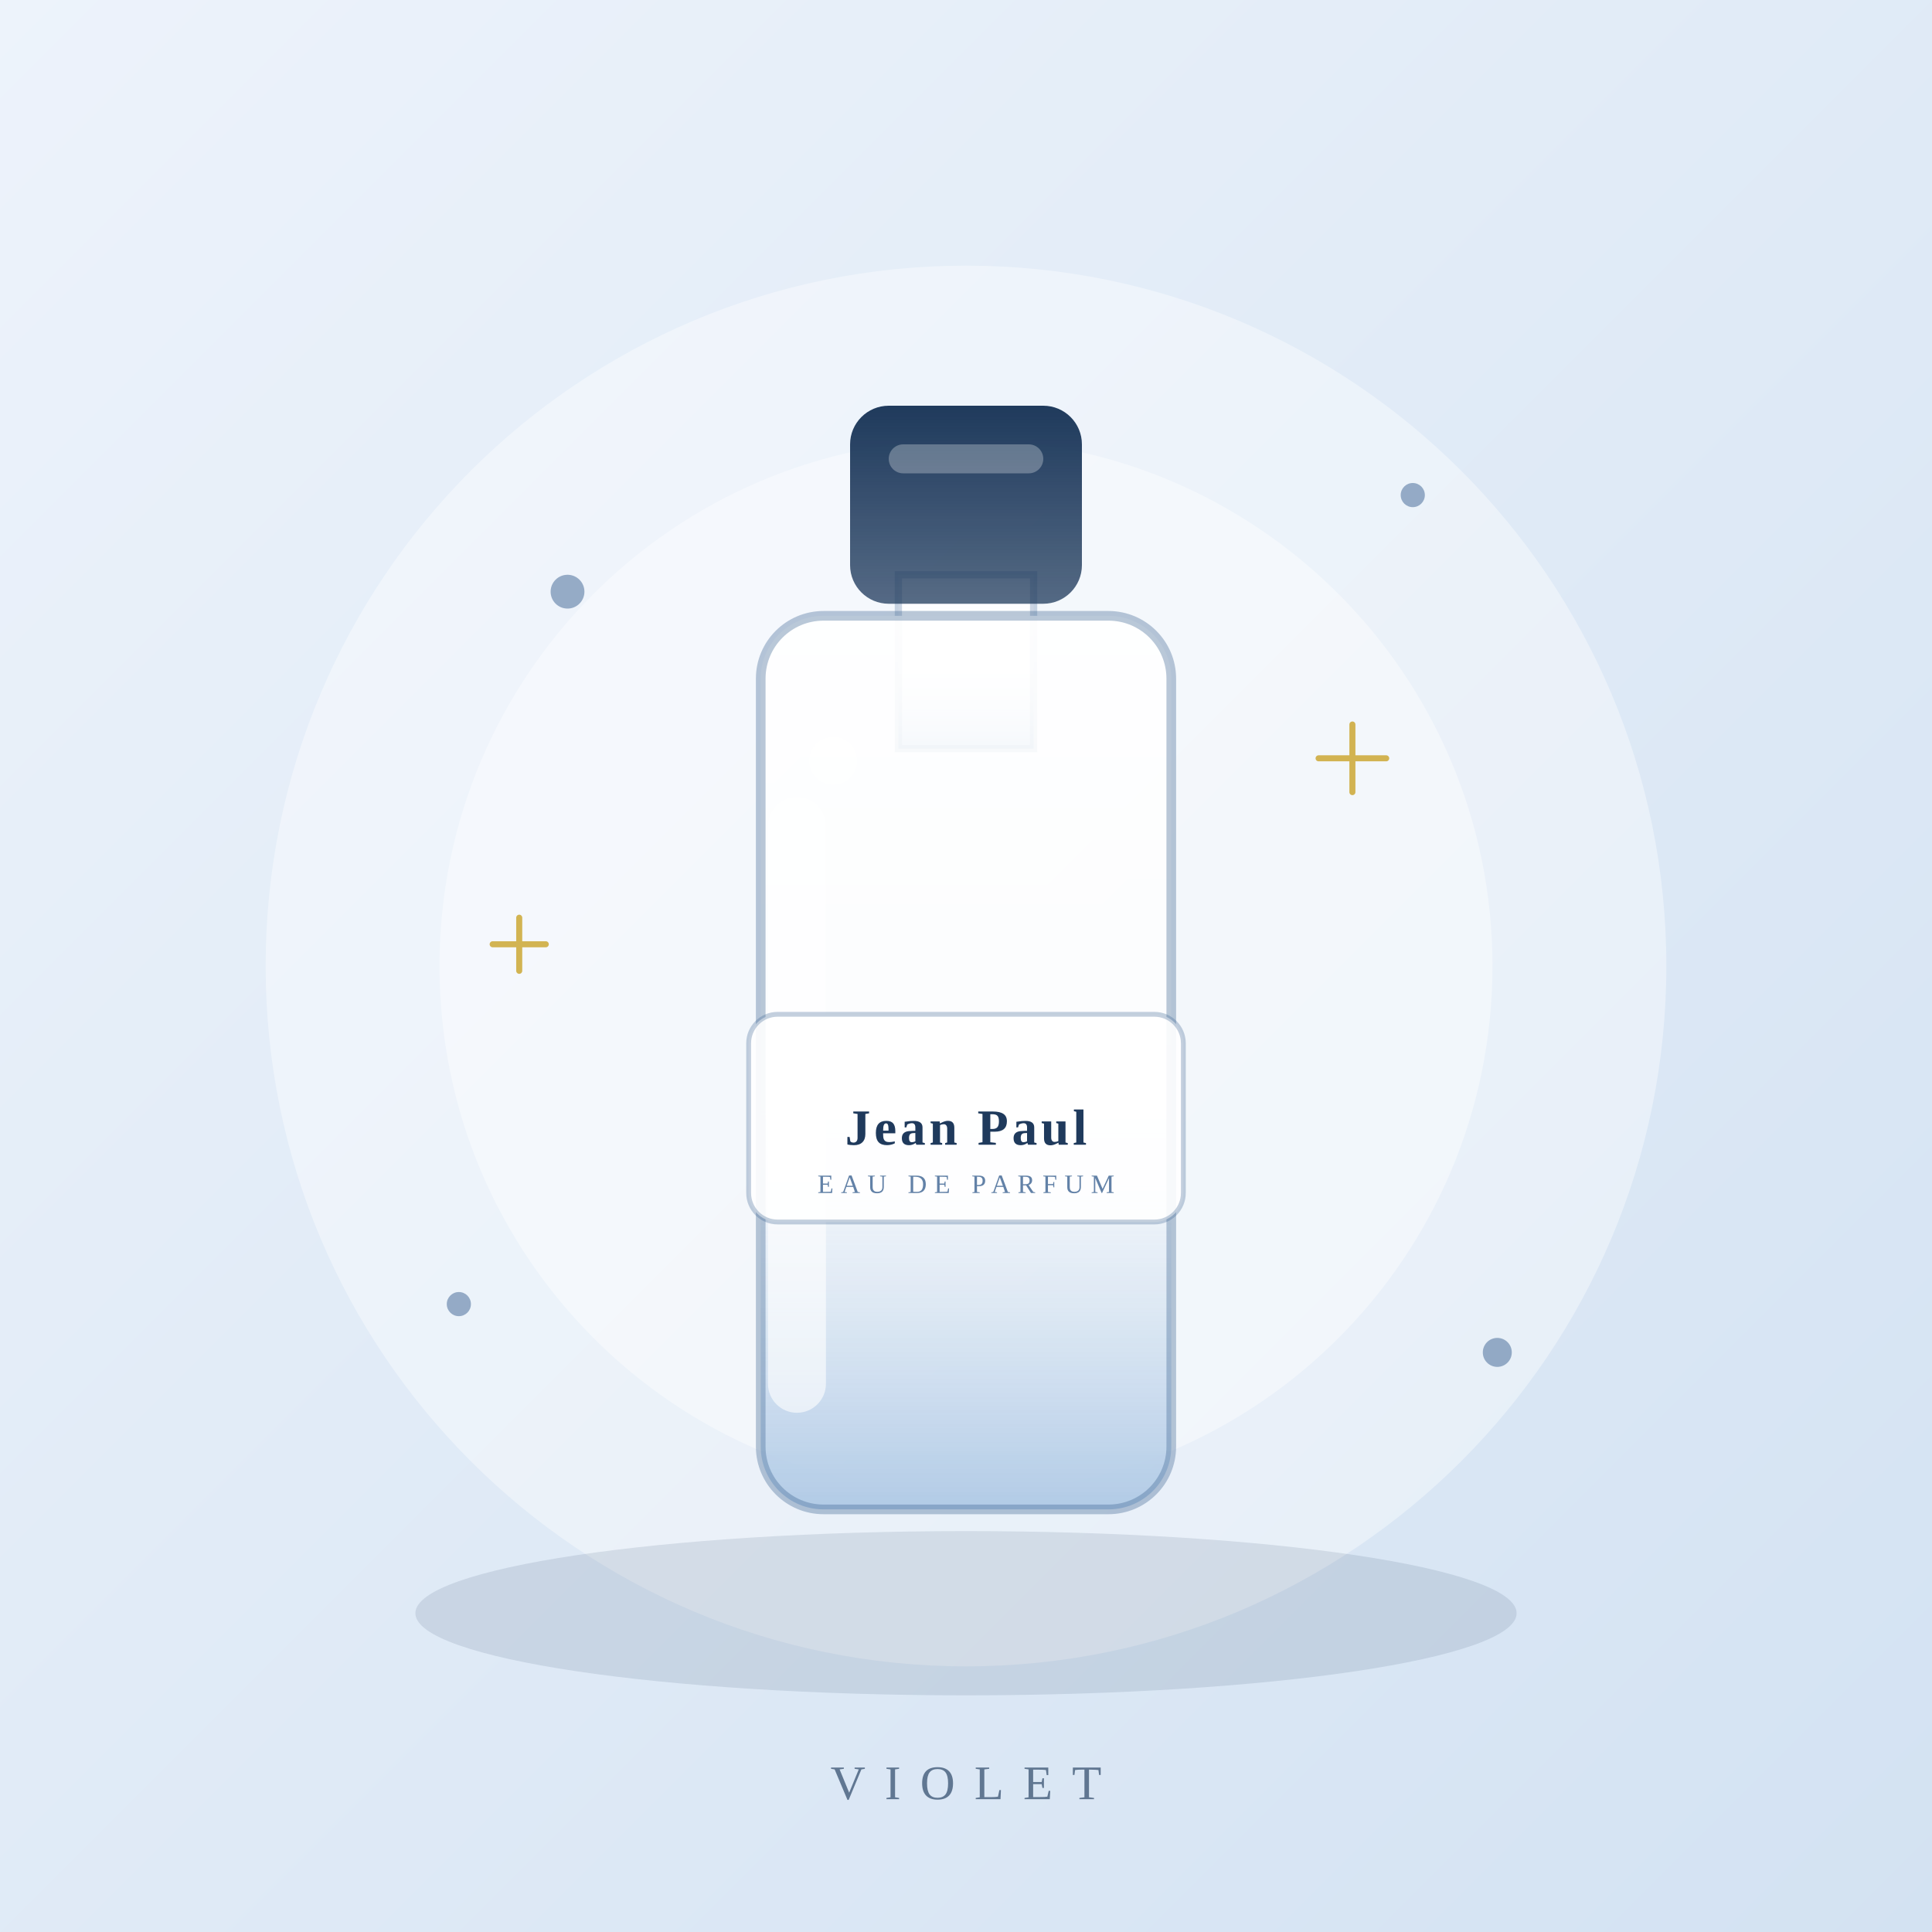
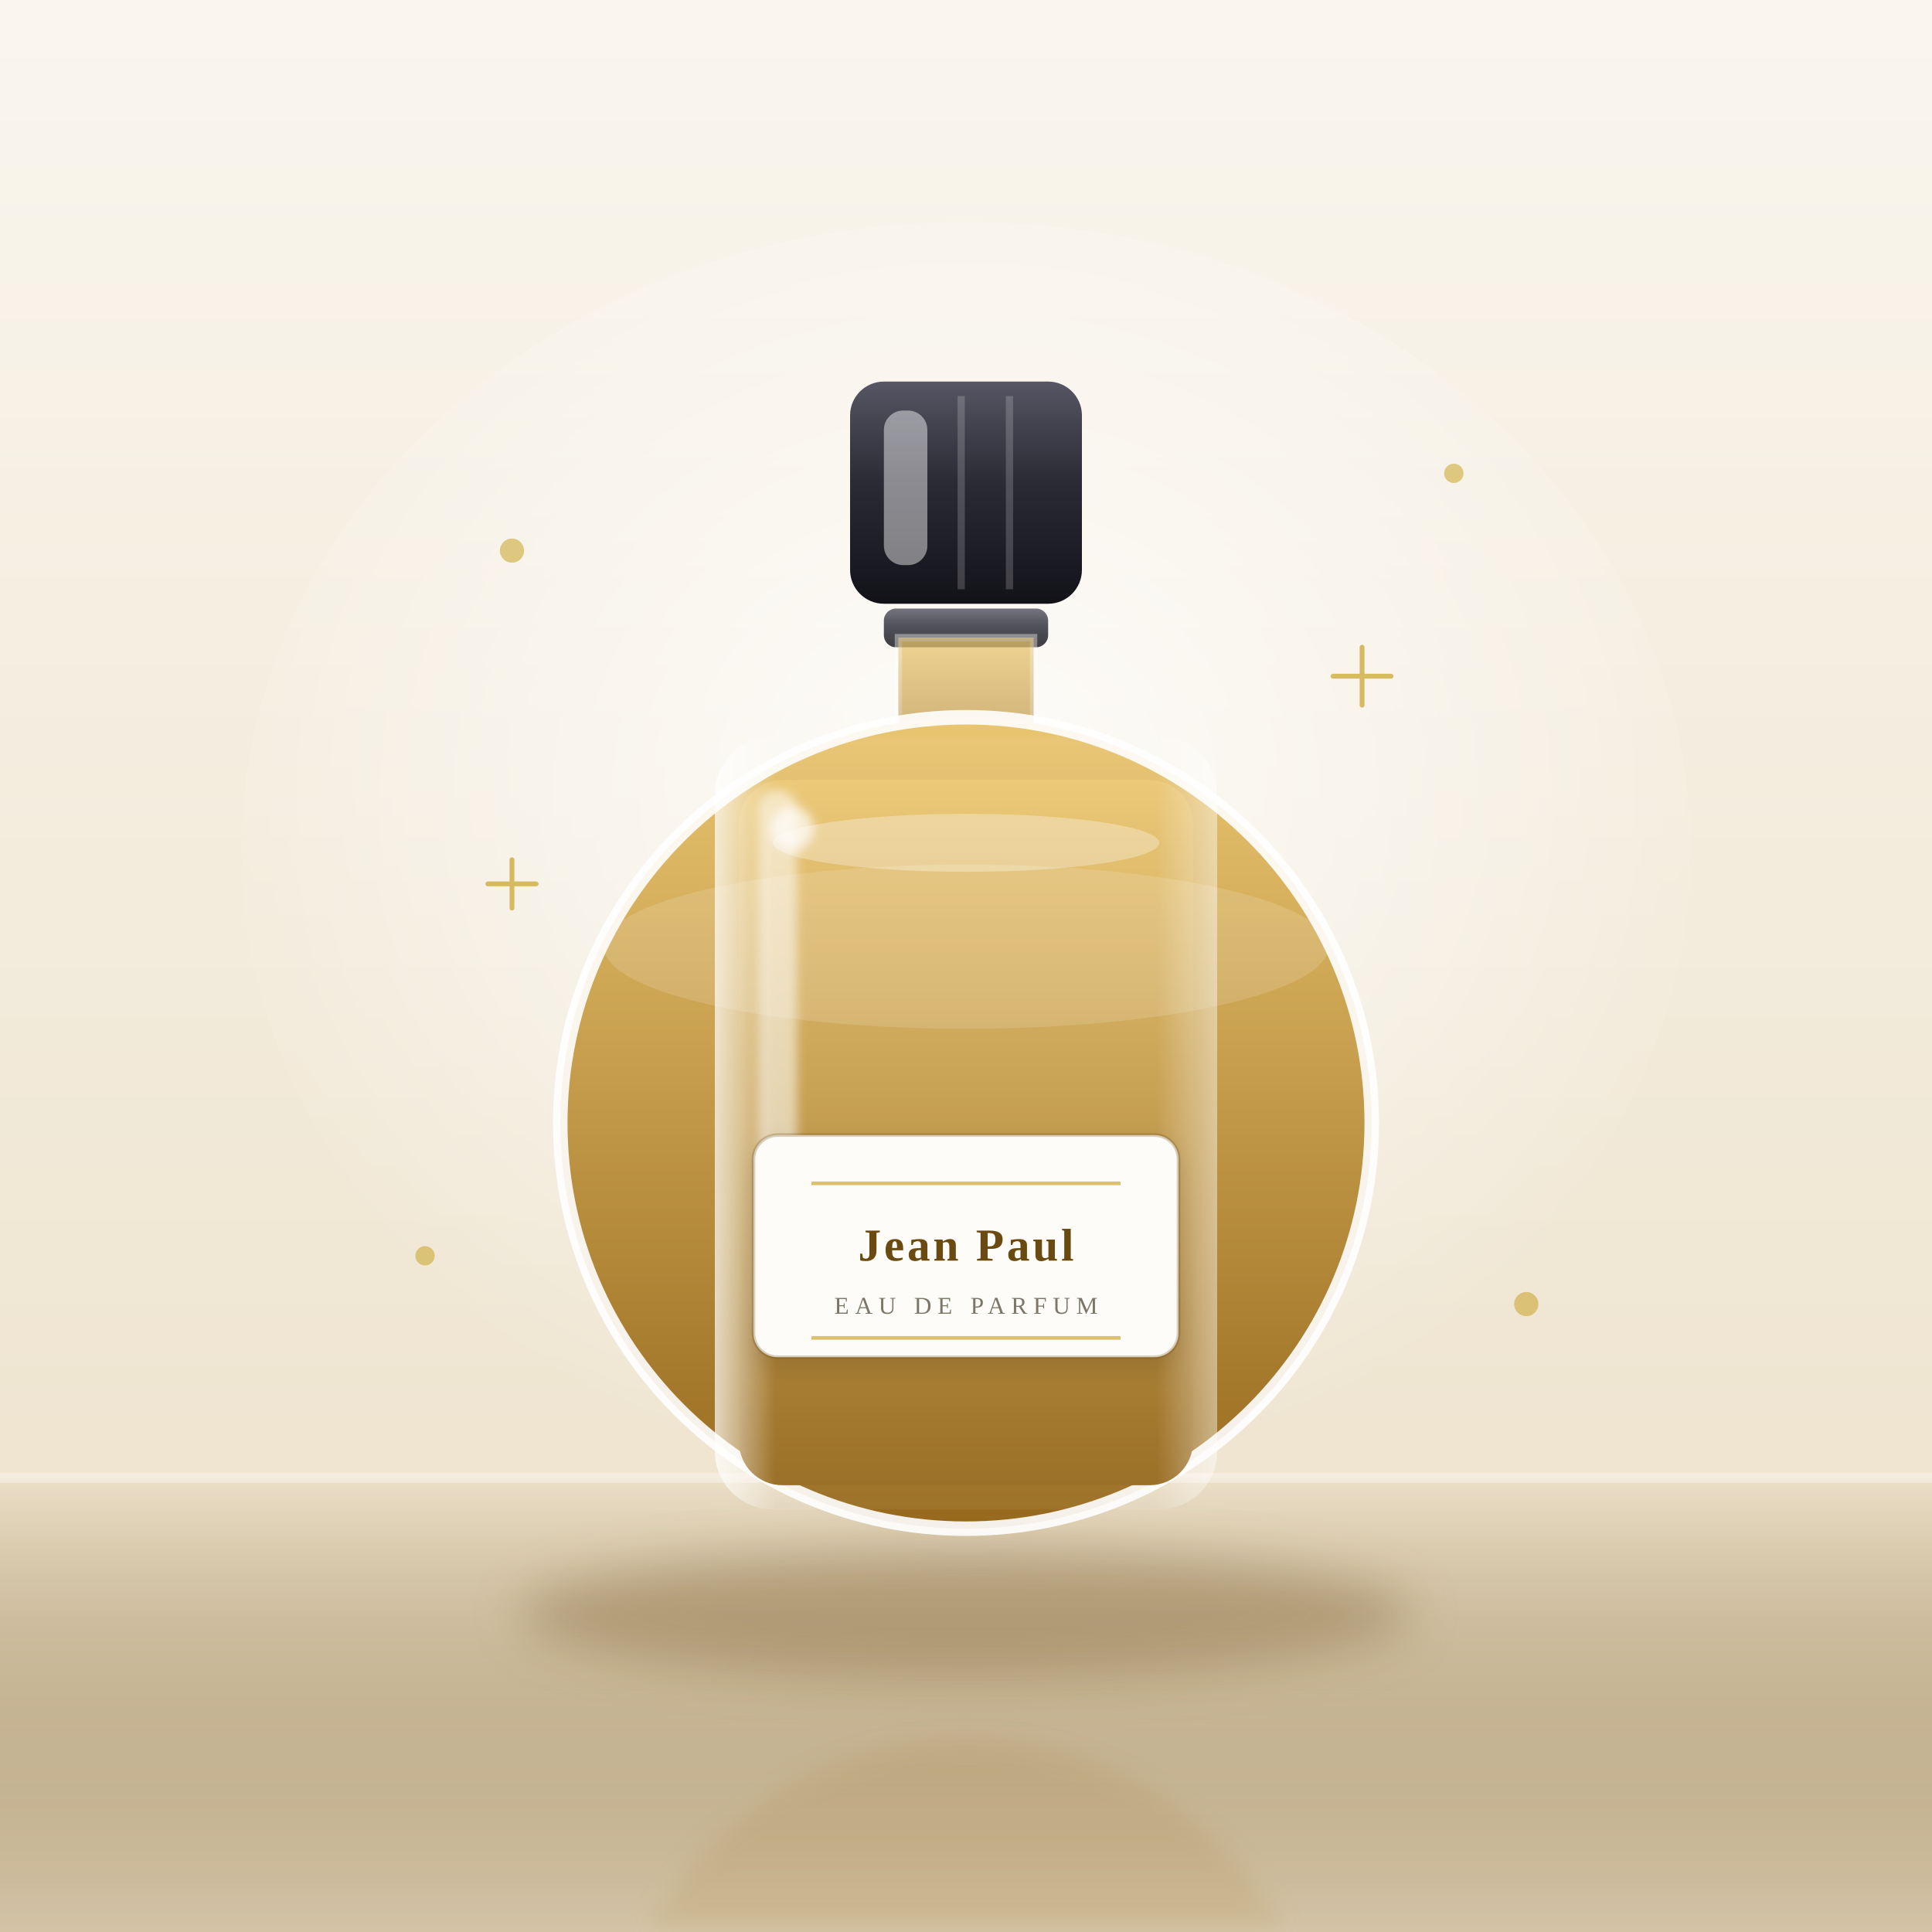
<svg xmlns="http://www.w3.org/2000/svg" viewBox="0 0 800 800" font-family="Georgia, 'Times New Roman', serif">
  <defs>
-     <linearGradient id="bg" x1="0" y1="0" x2="1" y2="1">
-       <stop offset="0" stop-color="#EDF3FB" />
-       <stop offset="1" stop-color="#D3E2F2" />
+     <linearGradient id="wall" x1="0" y1="0" x2="0" y2="1">
+       <stop offset="0" stop-color="#FAF6EE" />
+       <stop offset="1" stop-color="#EBDFC7" />
    </linearGradient>
-     <linearGradient id="glass" x1="0" y1="0" x2="0" y2="1">
-       <stop offset="0" stop-color="#FFFFFF" stop-opacity=".95" />
-       <stop offset=".55" stop-color="#FFFFFF" stop-opacity=".65" />
-       <stop offset="1" stop-color="#B2CBE6" />
+     <linearGradient id="floor" x1="0" y1="0" x2="0" y2="1">
+       <stop offset="0" stop-color="#EBDFC7" />
+       <stop offset="1" stop-color="#6B4A12" stop-opacity=".18" />
    </linearGradient>
-     <linearGradient id="cap" x1="0" y1="0" x2="0" y2="1">
-       <stop offset="0" stop-color="#1F3A5C" />
-       <stop offset="1" stop-color="#1F3A5C" stop-opacity=".75" />
+     <radialGradient id="glow" cx=".5" cy=".45" r=".55">
+       <stop offset="0" stop-color="#ffffff" stop-opacity=".85" />
+       <stop offset="1" stop-color="#ffffff" stop-opacity="0" />
+     </radialGradient>
+     <linearGradient id="liquid" x1="0" y1="0" x2="0" y2="1">
+       <stop offset="0" stop-color="#EAC671" />
+       <stop offset="1" stop-color="#96681C" />
    </linearGradient>
+     <linearGradient id="capg" x1="0" y1="0" x2="0" y2="1">
+       <stop offset="0" stop-color="#565664" />
+       <stop offset=".45" stop-color="#2B2B36" />
+       <stop offset="1" stop-color="#121218" />
+     </linearGradient>
+     <linearGradient id="glassSide" x1="0" y1="0" x2="1" y2="0">
+       <stop offset="0" stop-color="#ffffff" stop-opacity=".7" />
+       <stop offset=".12" stop-color="#ffffff" stop-opacity=".05" />
+       <stop offset=".88" stop-color="#ffffff" stop-opacity=".05" />
+       <stop offset="1" stop-color="#ffffff" stop-opacity=".45" />
+     </linearGradient>
+     <filter id="blur10" x="-40%" y="-40%" width="180%" height="180%">
+       <feGaussianBlur stdDeviation="10" />
+     </filter>
+     <filter id="blur5" x="-40%" y="-40%" width="180%" height="180%">
+       <feGaussianBlur stdDeviation="5" />
+     </filter>
+     <filter id="blur2" x="-40%" y="-40%" width="180%" height="180%">
+       <feGaussianBlur stdDeviation="2" />
+     </filter>
  </defs>
-   <rect width="800" height="800" fill="url(#bg)" />
-   <circle cx="400" cy="400" r="290" fill="#ffffff" opacity=".38" />
-   <circle cx="400" cy="400" r="218" fill="#ffffff" opacity=".4" />
-   <g fill="#3B6291" opacity=".5">
-     <circle cx="235" cy="245" r="7" />
-     <circle cx="585" cy="205" r="5" />
-     <circle cx="620" cy="560" r="6" />
-     <circle cx="190" cy="540" r="5" />
+   <rect width="800" height="800" fill="url(#wall)" />
+   <rect y="612" width="800" height="188" fill="url(#floor)" />
+   <rect y="610" width="800" height="4" fill="#ffffff" opacity=".35" />
+   <ellipse cx="400" cy="352" rx="300" ry="260" fill="url(#glow)" />
+   <ellipse cx="400" cy="668" rx="185" ry="26" fill="#6B4A12" opacity=".3" filter="url(#blur10)" />
+   <g transform="translate(0 1336) scale(1 -1)" opacity=".14" filter="url(#blur5)">
+     <circle cx="400" cy="465" r="150" fill="url(#liquid)" />
  </g>
-   <g stroke="#C9A227" stroke-width="2.5" stroke-linecap="round" opacity=".8">
-     <path d="M560 300v28M546 314h28" />
-     <path d="M215 380v22M204 391h22" />
+   <rect x="352" y="158" width="96" height="92" rx="14" fill="url(#capg)" />
+   <rect x="366" y="170" width="18" height="64" rx="8" fill="#ffffff" opacity=".45" />
+   <path d="M398 164v80M418 164v80" stroke="#ffffff" opacity=".18" stroke-width="3" />
+   <rect x="366" y="252" width="68" height="16" rx="5" fill="url(#capg)" />
+   <rect x="366" y="252" width="68" height="16" rx="5" fill="#ffffff" opacity=".18" />
+   <rect x="372" y="264" width="56" height="42" fill="#EAC671" opacity=".55" stroke="rgba(255,255,255,.7)" stroke-width="3" />
+   <rect x="372" y="264" width="56" height="42" fill="url(#liquid)" opacity=".4" />
+   <circle cx="400" cy="465" r="168" fill="url(#liquid)" stroke="rgba(255,255,255,.9)" stroke-width="6" />
+   <rect x="306" y="323" width="188" height="292" rx="18" fill="url(#liquid)" />
+   <ellipse cx="400" cy="349" rx="80" ry="12" fill="#ffffff" opacity=".3" />
+   <ellipse cx="400" cy="392" rx="150" ry="34" fill="#ffffff" opacity=".14" />
+   <rect x="296" y="305" width="208" height="320" rx="24" fill="url(#glassSide)" />
+   <rect x="314" y="327" width="16" height="226" rx="8" fill="#ffffff" opacity=".55" filter="url(#blur2)" />
+   <circle cx="328" cy="343" r="9" fill="#ffffff" opacity=".7" filter="url(#blur2)" />
+   <rect x="312" y="474" width="176" height="92" rx="10" fill="#000000" opacity=".12" filter="url(#blur5)" />
+   <rect x="312" y="470" width="176" height="92" rx="10" fill="#FDFCF8" />
+   <rect x="312" y="470" width="176" height="92" rx="10" fill="none" stroke="#6B4A12" stroke-opacity=".25" stroke-width="1.5" />
+   <line x1="336" y1="490" x2="464" y2="490" stroke="#C9A227" stroke-opacity=".65" stroke-width="1.5" />
+   <text x="400" y="522" font-size="19" letter-spacing="1.2" fill="#6B4A12" text-anchor="middle" font-weight="600">Jean Paul</text>
+   <text x="400" y="544" font-size="10" letter-spacing="2.5" fill="#7d7668" text-anchor="middle">EAU DE PARFUM</text>
+   <line x1="336" y1="554" x2="464" y2="554" stroke="#C9A227" stroke-opacity=".65" stroke-width="1.5" />
+   <g fill="#C9A227" opacity=".55">
+     <circle cx="212" cy="228" r="5" />
+     <circle cx="602" cy="196" r="4" />
+     <circle cx="632" cy="540" r="5" />
+     <circle cx="176" cy="520" r="4" />
  </g>
-   <ellipse cx="400" cy="668" rx="228" ry="34" fill="#1F3A5C" opacity=".12" />
-   <rect x="372" y="238" width="56" height="72" fill="url(#glass)" stroke="#3B6291" stroke-opacity=".25" stroke-width="3" />
-   <rect x="352" y="168" width="96" height="82" rx="16" fill="url(#cap)" />
-   <rect x="368" y="184" width="64" height="12" rx="6" fill="#ffffff" opacity=".28" />
-   <rect x="315" y="255" width="170" height="370" rx="26" fill="url(#glass)" stroke="#3B6291" stroke-opacity=".35" stroke-width="4" />
-   <rect x="318" y="330" width="24" height="255" rx="12" fill="#ffffff" opacity=".6" />
-   <circle cx="345" cy="315" r="10" fill="#ffffff" opacity=".55" />
-   <rect x="310" y="420" width="180" height="86" rx="12" fill="#ffffff" opacity=".9" />
-   <rect x="310" y="420" width="180" height="86" rx="12" fill="none" stroke="#3B6291" stroke-opacity=".3" stroke-width="2" />
-   <text x="400" y="474" font-size="21" letter-spacing="1.5" fill="#1F3A5C" text-anchor="middle" font-weight="600">Jean Paul</text>
-   <text x="400" y="494" font-size="11" letter-spacing="3" fill="#3B6291" text-anchor="middle" opacity=".8">EAU DE PARFUM</text>
-   <text x="400" y="745" font-size="20" letter-spacing="8" fill="#1F3A5C" text-anchor="middle" opacity=".65">VIOLET</text>
+   <g stroke="#C9A227" stroke-width="2" stroke-linecap="round" opacity=".7">
+     <path d="M564 268v24M552 280h24" />
+     <path d="M212 356v20M202 366h20" />
+   </g>
</svg>
